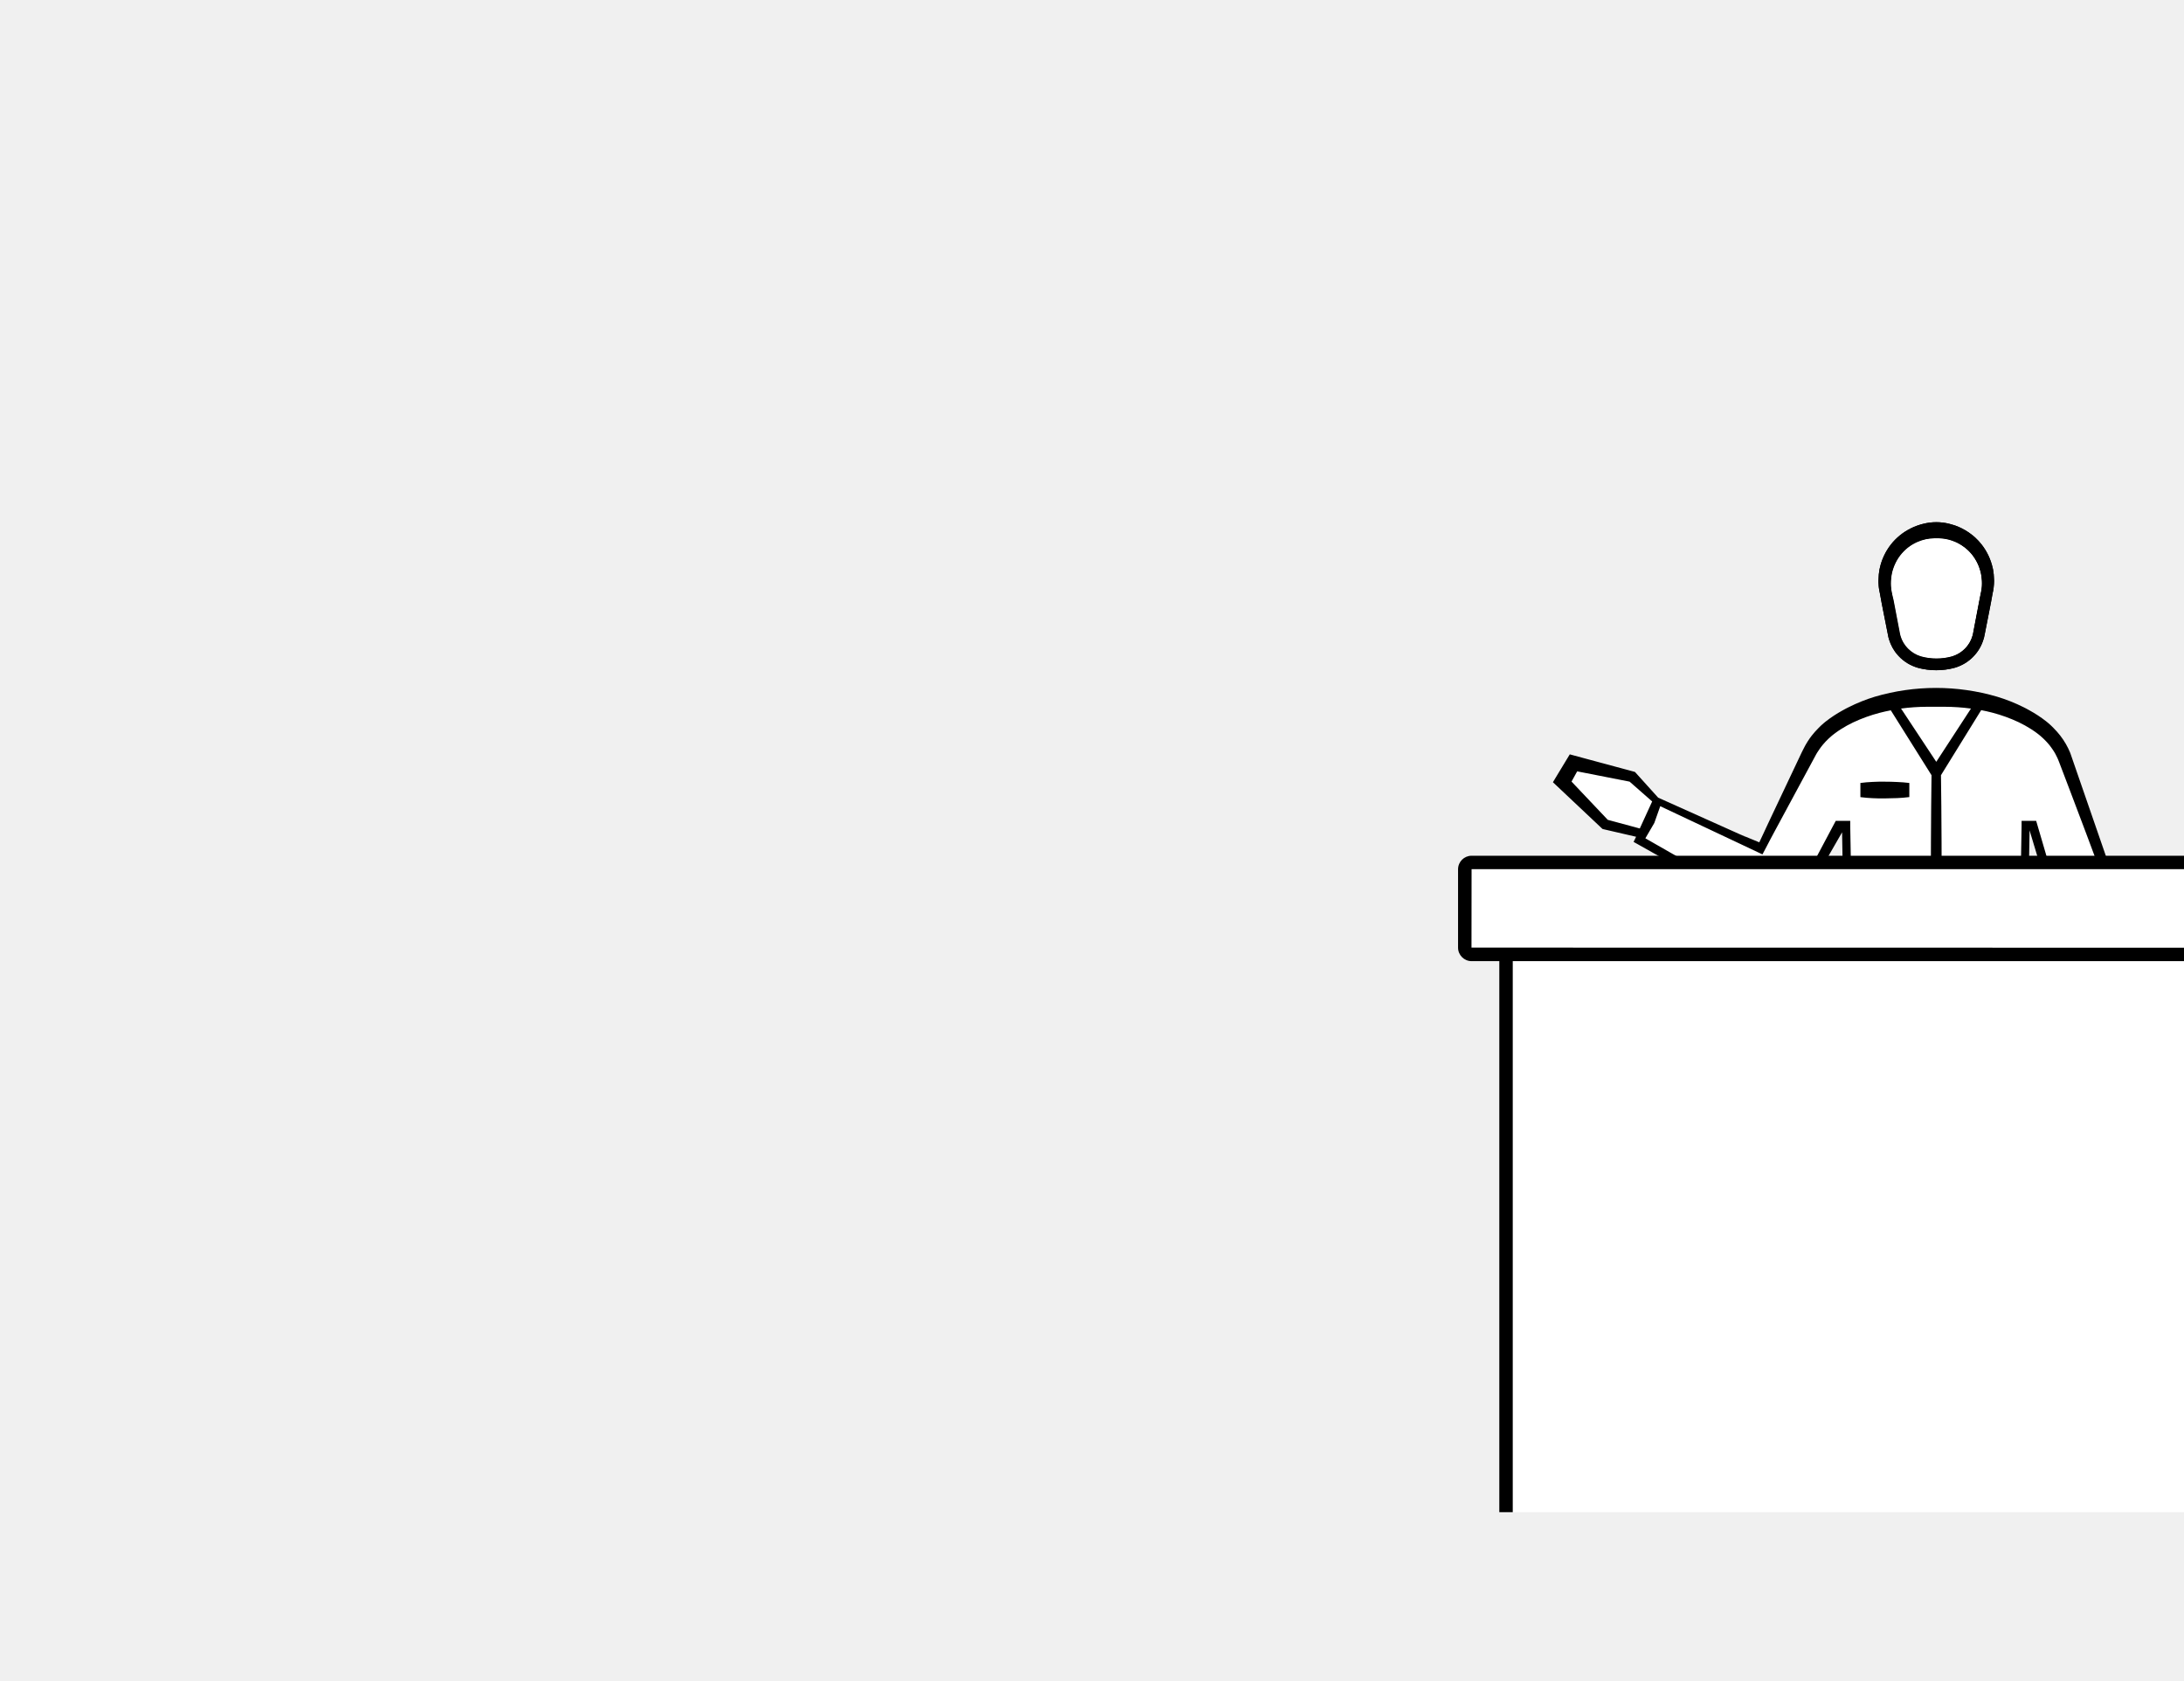
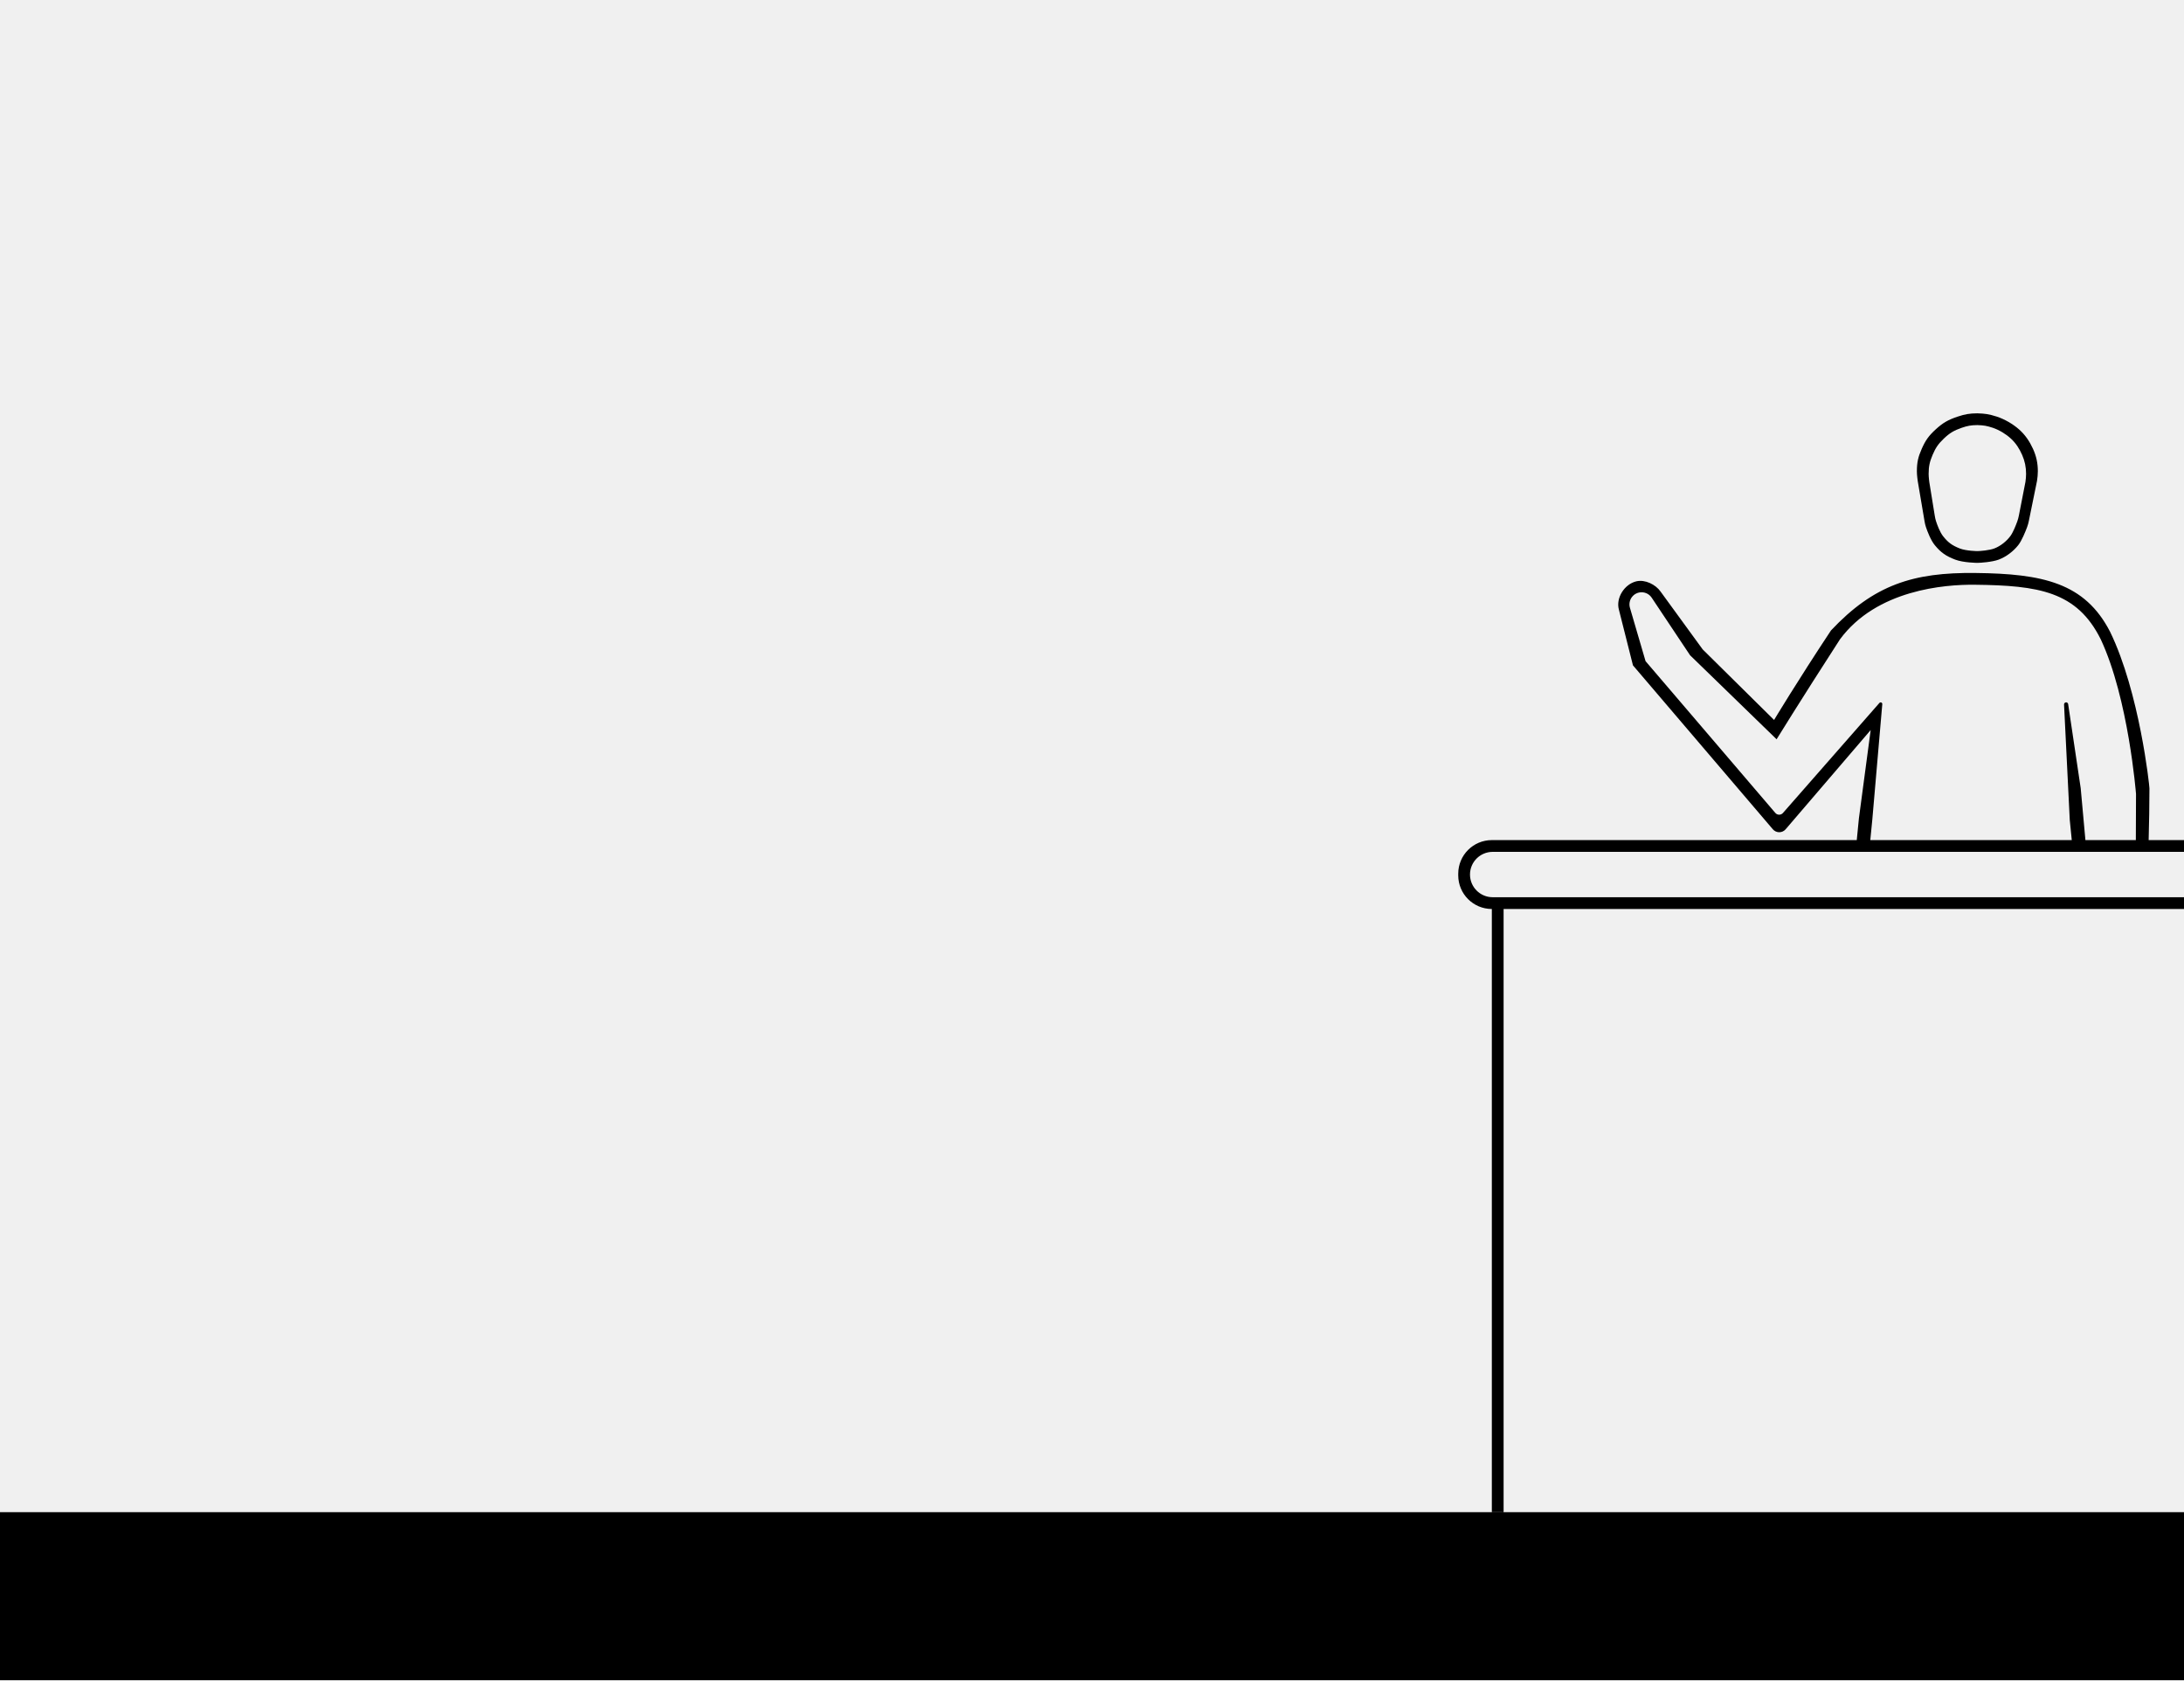
- <svg xmlns="http://www.w3.org/2000/svg" id="Capa_1" data-name="Capa 1" viewBox="0 0 1300 1000">
-   <defs>
-     <style>.cls-1{fill:#fff;}</style>
-   </defs>
-   <polygon class="cls-1" points="1052.73 501.55 1052.13 502.69 1053.94 499.16 1053.95 499.15 1055.52 496.25 1055.52 496.26 1052.73 501.55" />
-   <polygon class="cls-1" points="1079.63 451.55 1071.08 467.39 1079.64 451.5 1080.7 449.56 1079.63 451.55" />
-   <polygon class="cls-1" points="1080.97 449.03 1081.2 448.65 1080.97 449.06 1080.71 449.53 1080.97 449.03" />
-   <polygon class="cls-1" points="1102.99 559.31 1100.75 578.67 1098.94 595.39 1100.75 578.59 1102.99 559.24 1103.02 559.03 1102.99 559.31" />
-   <path class="cls-1" d="M1118.3,475.16c-1.22-.05-2.43-.06-3.64-.13-2.43-.12-4.86-.29-7.28-.63V466c2.42-.34,4.85-.51,7.28-.63,1.21-.07,2.42-.09,3.64-.13l3.64,0c2.42,0,4.85.06,7.28.18s4.85.29,7.28.62v8.39c-2.43.32-4.85.5-7.28.61s-4.86.17-7.28.18Z" />
-   <path class="cls-1" d="M1081.21,448.62c.15-.26.31-.54.48-.8-.16.29-.33.57-.49.83Z" />
-   <path class="cls-1" d="M1257.45,540.54a18,18,0,0,1-.1,2.65l-.46,3L1255,558.44l-3.76,24.44-1.26,8.17-2.51,16.28-1.49,9.15-2,12.45-.23,1.39h-6.36l1,2.44.07.14.55,1.32,3.48,8.28,5.41,12.89,0,.1,6.17,14.67-3.17,1.9-2.06-2-4.29-4.06-16.78-16,0,0-1.79-12.45-.82-5.73.1-1.91,4.4-81.54h0l0-.54-.15-.48-10.3-33.57,0-.14-7.34-25.12v-.05h-8.62l-.06,3.14L1203,508.4l-.39,16.76c-.12,5.59-.31,11.19-.47,16.77l-.5,16.77v.22l0,.32,2.24,19.35L1206,598l2.16,19.36,1.59,13.1.74,6.1.09,1.77.91,17.23q.49,9.62,1.07,19.24c.72,12.84,1.67,25.66,2,38.52l2.91,77.11.75,19.27c.15,3.22.16,6.43.24,9.65l.2,9.65.63,31.44h-41.92l-1.14-13.32-1-11.36-.4-4.72-.23-2.89-1.07-13.49c0-.44-.07-.88-.1-1.32s-.07-1-.12-1.47-.07-.76-.12-1.13a.66.66,0,0,0,0-.14l-.32-2.67-.15-1.24-1-8.08-1.9-16.18L1166.18,750l0-.13q-1.19-10.92-2.37-21.83l-.48-4.56q-.64-6-1.26-12c-.37-3.59-.74-7.19-1.1-10.78-.26-2.6-.51-5.21-.77-7.82s-.5-5.21-.74-7.82l-.26-2.71v-.1h-13.72l-.28,2.81c-2,21.64-4.36,43.22-6.71,64.81l-3.68,32.36-1.9,16.18-1,8.08-.48,4c-.16,1.34-.23,2.7-.35,4.06l-1.29,16.23-1.37,16.23-1.14,13.32h-41.93L1086,829l.13-6.85.06-2.66c0-.28,0-.56,0-.84,0-2.18.08-4.36.14-6.54,0-.75,0-1.51.08-2.27l.75-19.28,2.92-77.12q.12-4.83.35-9.64c.12-2.65.26-5.31.41-8l.18-3.21.54-8.91c.18-3,.36-5.95.52-8.92.17-2.75.33-5.51.49-8.26q.3-5.44.58-10.88v-.1l.9-17.2.09-1.8,2.33-19.11-1.58,13,54.85-3.34-.22-19.15-.14-21.37-.12-42.74.12-42.74.14-21.37.21-18.43-24.24-38.62c-2.26.43-4.51.93-6.73,1.51a91.26,91.26,0,0,0-15.72,5.7,70.09,70.09,0,0,0-7.23,4c-1.15.74-2.28,1.49-3.34,2.3-.42.31-.83.61-1.21.92v0l-.2.14c-.24.2-.47.38-.67.56l-.42.36-.5.45c-.33.29-.71.62-1,.89a40.36,40.36,0,0,0-3.36,3.55,34,34,0,0,0-2.13,2.81l-.07.11c-.43.6-.85,1.21-1.23,1.84a0,0,0,0,1,0,0c.38-.64.8-1.25,1.23-1.85a.34.34,0,0,1,.07-.11,33.6,33.6,0,0,1,2.14-2.81,38.78,38.78,0,0,1,3.36-3.55c.27-.26.66-.59,1-.88l.5-.46.42-.36.66-.55.2-.14,0,0c.38-.31.79-.62,1.21-.93,1.06-.8,2.18-1.56,3.33-2.29a70.28,70.28,0,0,1,7.23-4,90.43,90.43,0,0,1,15.72-5.7,113.28,113.28,0,0,1,28.18-3.53c.5,0,1,0,1.49,0h7.71q.75,0,1.5,0a113.34,113.34,0,0,1,28.18,3.53,90.33,90.33,0,0,1,15.71,5.7,67.27,67.27,0,0,1,7.23,4c.87.55,1.74,1.13,2.57,1.73l.77.56.62.47.62.49h0l.08.05.12.09.64.52.43.36.49.46,0,0,.51.45.26.23.19.17c.31.29.62.59.91.89q1.31,1.29,2.49,2.7c.26.31.52.63.77.95s.49.64.73,1a34.56,34.56,0,0,1,2,3c.16.27.31.54.46.81.43.8.83,1.61,1.2,2.44.18.36.33.74.48,1.11l.23.58.24.64,1,2.62,2,5.24,4,10.5,7.94,21c.78,2.05,1.56,4.11,2.32,6.17,4.51,12,8.93,24,13.42,36l.1.34A16.48,16.48,0,0,1,1257.45,540.54Z" />
-   <path d="M1186.88,344.42c0-.85-.06-1.73-.15-2.6l-.4-2.85c0-.23-.09-.46-.15-.68l-.07-.28a35.07,35.07,0,0,0-6.55-13.89,32.39,32.39,0,0,0-3.86-4.19h0c-.47-.43-1-.85-1.46-1.26h0c-.75-.61-1.53-1.19-2.34-1.75h0a37.1,37.1,0,0,0-4.28-2.5,36.15,36.15,0,0,0-3.55-1.53h0l-.93-.32q-1.39-.46-2.82-.81a31.45,31.45,0,0,0-15.5,0c-1,.23-1.91.5-2.83.81l-.93.32a34,34,0,0,0-3.56,1.52,34.62,34.62,0,0,0-12,9.71,35,35,0,0,0-6.55,13.9v.06l-.05.21a6.27,6.27,0,0,0-.16.68l-.4,2.85c-.09.88-.12,1.76-.15,2.61,0,.4,0,.81-.05,1.21s0,.67,0,1c0,.6.06,1.21.11,1.82a.88.88,0,0,1,0,.17l.09.88c0,.17.05.34.07.51,0,.33.1.65.15,1,0,.15,0,.3.07.45l.32,1.5.06.32c.61,3.52,1.32,7.11,2,10.58l.76,3.82,2.3,11.64v0l.22.79c.07.24.14.49.22.73a25.34,25.34,0,0,0,1.84,4.34l.4.71c.4.68.82,1.33,1.27,2,.31.43.63.86,1,1.27s.67.79,1,1.16c0,0,0,0,0,0a25.27,25.27,0,0,0,5.48,4.45,26,26,0,0,0,5.72,2.54c1.09.32,2.07.54,3,.72s1.91.36,2.9.49a43,43,0,0,0,10.79,0c1-.13,2-.3,2.91-.49s1.88-.4,3-.72a26.15,26.15,0,0,0,5.71-2.54,25.34,25.34,0,0,0,8.76-8.88,25.78,25.78,0,0,0,2.46-5.79l.21-.74.46-2.2,2.61-13.27c.69-3.49,1.4-7.09,2-10.64l.37-1.79c.11-.6.2-1.22.28-1.91a34.05,34.05,0,0,0,.25-3.85C1186.91,345.22,1186.9,344.83,1186.88,344.42Zm-54.07,37.94c-.21-.36-.4-.72-.58-1.1a20.54,20.54,0,0,1-.83-2c-.13-.35-.24-.71-.34-1.07l-.16-.57v0l-3-15.64-.92-4.81c-.15-.91-.35-1.82-.54-2.7,0-.22-.1-.43-.14-.65-.1-.43-.19-.87-.27-1.31,0-.23-.09-.45-.13-.68l-.2-1.26,0-.3a.13.13,0,0,0,0-.06c-.05-.46-.11-.93-.14-1.41v0a28.44,28.44,0,0,1,0-3c0-.37.08-.77.11-1.18.05-.64.1-1.23.19-1.83l.43-2.25h0c0-.13.07-.27.11-.42l.09-.26c.13-.48.27-.95.43-1.42a24.93,24.93,0,0,1,1.42-3.44,26.86,26.86,0,0,1,3.69-5.58,25.79,25.79,0,0,1,9.37-6.87,25.5,25.5,0,0,1,9.88-2.14l.55,0h2.39a25.65,25.65,0,0,1,7.31,1.26c.78.26,1.54.55,2.3.88.46.2.92.42,1.37.64h0a28.22,28.22,0,0,1,2.57,1.49,25.33,25.33,0,0,1,3.46,2.68,23.47,23.47,0,0,1,1.95,2.05,27.16,27.16,0,0,1,4,6.26,7.22,7.22,0,0,1,.31.69c.2.45.38.9.54,1.37h0c.25.69.47,1.4.66,2.11l.09.27c0,.15.08.29.11.43l.43,2.26c.09.58.14,1.18.19,1.81,0,.41.07.81.11,1.23a27.64,27.64,0,0,1,0,3c0,.51-.09,1-.16,1.52l-.24,1.56c-.15.88-.35,1.77-.54,2.62s-.39,1.8-.54,2.72l-3.91,20.5-.14.51a19.12,19.12,0,0,1-1.75,4.19,18.29,18.29,0,0,1-6.33,6.4,18.49,18.49,0,0,1-4.17,1.85c-.78.23-1.68.43-2.3.55s-1.55.29-2.43.41a36.22,36.22,0,0,1-9,0c-.87-.12-1.66-.26-2.43-.41-.61-.12-1.52-.32-2.29-.55a18.31,18.31,0,0,1-7.75-4.67A17.21,17.21,0,0,1,1132.81,382.36Z" />
-   <path class="cls-1" d="M1125.51,348.74c0,.5.09,1,.16,1.51l.25,1.57c.14.88.34,1.77.53,2.62s.4,1.8.55,2.7l3.89,20.47.16.56a18.84,18.84,0,0,0,1.75,4.18,18.18,18.18,0,0,0,10.5,8.25c.77.23,1.67.43,2.29.55s1.56.29,2.43.41a36.14,36.14,0,0,0,9,0c.88-.12,1.68-.25,2.44-.41s1.52-.32,2.3-.55a18.65,18.65,0,0,0,4.17-1.84,17.74,17.74,0,0,0,8.07-10.59l.15-.52,3.91-20.5c.15-.91.35-1.82.54-2.71s.39-1.75.54-2.62l.24-1.57c.07-.5.12-1,.15-1.51a25.6,25.6,0,0,0,.06-3c0-.41-.08-.82-.11-1.23,0-.63-.1-1.23-.19-1.8l-.43-2.27c0-.14-.08-.28-.11-.42a2.31,2.31,0,0,1-.1-.28,26.77,26.77,0,0,0-5.53-10.43,26.1,26.1,0,0,0-19-9l-1.41,0h-1.53a26.1,26.1,0,0,0-19.24,9,27,27,0,0,0-5.54,10.44,2.76,2.76,0,0,1-.08.27l-.12.41-.42,2.25c-.1.6-.14,1.2-.2,1.83,0,.41-.06.82-.1,1.18A28.51,28.51,0,0,0,1125.51,348.74Z" />
-   <polygon class="cls-1" points="983.44 477 976.07 493.09 957 487.94 935.43 465.17 938.79 459.08 969.99 465.2 983.44 477" />
-   <path class="cls-1" d="M1103,559l0,.28-2.24,19.36-1.81,16.72-.29,2.65-2.16,19.37-1.58,13,54.85-3.34-.22-19.15-.14-21.37-.12-42.74.12-42.74.14-21.37.21-18.43-24.24-38.62c-2.26.43-4.51.93-6.73,1.51a91.26,91.26,0,0,0-15.72,5.7,70.09,70.09,0,0,0-7.23,4c-1.15.74-2.28,1.49-3.34,2.3-.42.31-.83.61-1.21.92v0l-.2.14c-.24.2-.47.38-.67.56l-.42.36-.5.45c-.33.29-.71.62-1,.89a40.36,40.36,0,0,0-3.36,3.55,34,34,0,0,0-2.13,2.81l-.07.11c-.43.6-.85,1.21-1.23,1.84-.16.29-.33.57-.49.83l-.23.41-.26.47v0l-1.07,2-8.55,15.84,0,0-14.83,27.5-.71,1.32h0l-2.79,5.29-.6,1.14-.28.54-2.78,5.28L1048,508l-10.09-4.79-.86-.41-48.85-23.06-3.54,10-5.32,9.12,33.89,19.38,18,10.31,9,5.16,4.51,2.57,2.25,1.29,1.06.6.07,0c.36.18.6.3,1,.46a16.67,16.67,0,0,0,5,1.28,17,17,0,0,0,3.7-.08,12.51,12.51,0,0,0,1.36-.25,0,0,0,0,1,0,0l.55-.13a16.48,16.48,0,0,0,7.55-4.43,16.82,16.82,0,0,0,2.12-2.7l0-.06,23.26-43.77h8.63l0,3.14.29,16.77.4,16.77c.07,2.78.14,5.55.22,8.33v.06q.13,4.17.25,8.32V542l.5,16.77V559Zm4.36-93c2.42-.34,4.85-.51,7.28-.63,1.21-.07,2.42-.09,3.64-.13l3.64,0c2.42,0,4.85.06,7.28.18s4.85.29,7.28.62v8.39c-2.43.32-4.85.5-7.28.61s-4.86.17-7.28.18l-3.64,0c-1.22-.05-2.43-.06-3.64-.13-2.43-.12-4.86-.29-7.28-.63Z" />
-   <path d="M1136.5,466v8.39c-2.43.32-4.85.5-7.28.61s-4.86.17-7.28.18l-3.64,0c-1.22-.05-2.43-.06-3.64-.13-2.43-.12-4.86-.29-7.28-.63V466c2.42-.34,4.85-.51,7.28-.63,1.21-.07,2.42-.09,3.64-.13l3.64,0c2.42,0,4.85.06,7.28.18S1134.07,465.68,1136.5,466Z" />
-   <path d="M1263.27,670.64h0L1250,646.47l-3.73-6.77-3-5.48,0-.07,2,0,1,0h.74l.31-1.74,2.79-15.39,1.64-9,4.27-24.41,4.29-24.41,2.14-12.21c.16-1,.35-2,.52-3.07a21,21,0,0,0,.2-3.54,21.77,21.77,0,0,0-1.36-6.94l.1.31-29.62-85.63a43.62,43.62,0,0,0-6-10.38,49.78,49.78,0,0,0-4-4.5c-.36-.36-.7-.67-1-1l-.52-.5-.57-.52c-.38-.36-.76-.68-1.14-1s-.77-.64-1.15-.94a73.21,73.21,0,0,0-9.91-6.51l-2-1.1-1.28-.65-.21-.11a99.63,99.63,0,0,0-15.76-6.26,129.31,129.31,0,0,0-72.74,0A99.14,99.14,0,0,0,1100.2,421l-.22.11-1.28.65-2,1.1a73.74,73.74,0,0,0-9.9,6.51c-.38.3-.76.61-1.15.94s-.76.65-1.14,1l-.57.52-.52.5c-.34.33-.68.64-1,1a48.28,48.28,0,0,0-4,4.5,37.14,37.14,0,0,0-2.26,3.21c-.1.14-.19.28-.28.42a.6.6,0,0,0-.09.15c-.25.4-.49.79-.73,1.2l-.61,1.07c-.38.68-.8,1.47-1.1,2.13l-1,2-7.72,16.32-10.88,23-2.55,5.46-4,8.54-7.71-3.18-.6-.25v.1l-2.9-1.3-.15-.06L987,474.74,973.7,460l-.52-.57-.95-.26-35.06-9.45h0l-2.77-.75-1.61,2.64-6.7,11.06-1.73,2.89,2.42,2.28,26.44,24.92.68.63.71.17L973.82,498h.06l-.5,1-.49,1-.51,1.07.29.17.89-2h.06l-.49,1h0l-.46,1,1.8,1c12.1,6.8,24.2,13.58,36.25,20.46l18.09,10.29,9,5.14,4.52,2.56,2.26,1.29,1.14.65c.39.21.91.45,1.34.64a21.48,21.48,0,0,0,9,1.73,17.37,17.37,0,0,0,2.39-.19c.56-.07,1.11-.17,1.65-.29l.42-.1.23-.05.2,0a21.54,21.54,0,0,0,10-5.71,21.85,21.85,0,0,0,3.48-4.63l2.56-4.52,7.6-13.41,2.65-4.68c2.79-4.92,5.62-9.8,8.45-14.7l.78-1.35.21,11.93v.54l1.19,50.91-10.35,77.1h0v.19l-2.3,38.47-1.15,19.3-.29,4.82c-.08,1.6-.1,3.21-.16,4.82l-.3,9.66-1.24,38.63L1081,790.37l-.54,19.31c-.12,3.23-.1,6.44-.15,9.66l-.08,9.66-.31,31.4h5.42l.63-31.3.14-7,.06-2.66c0-.28,0-.56,0-.84,0-2.18.07-4.36.14-6.54,0-.75,0-1.51.08-2.27l.75-19.28,2.92-77.12q.12-4.83.35-9.64c.12-2.65.26-5.31.41-8l.18-3.21.54-8.91c.18-2.94.36-5.87.52-8.81s.34-5.58.49-8.37q.3-5.44.58-10.88v-.1l.89-17.2h0l116.47,0h0l.9,17.33c.33,6.41.67,12.84,1.07,19.25.72,12.84,1.67,25.67,2,38.53l2.91,77.12.75,19.28c.15,3.22.16,6.43.24,9.65l.2,9.65.63,31.3h5.42l-.31-31.4-.08-9.66c0-3.22,0-6.43-.15-9.66l-.54-19.31-1.08-38.61-1.23-38.63-.31-9.66c-.06-1.61-.08-3.22-.16-4.82l-.29-4.82-1.15-19.3-2.3-38.47v-.19h0l-10.35-77.1,1.19-50.91v-.54l.23-13.1,6.5,21.63,9.81,32.71-2.57,43.75L1219.6,632v.09l0,.13h0l2.34,20.14.07.61.75.87,5.46,5.91,13.38,14.5,4.77,5.19,1,1.09,2.19,2.38,15.11-9.78ZM957,487.94l-21.57-22.77,3.36-6.09L970,465.2,983.44,477l-7.37,16.09Zm137.91,142.5,1.58-13,2.16-19.37.29-2.65,1.81-16.72,2.24-19.36,0-.28v-.26l-.5-16.77v-.07q-.12-4.15-.25-8.32v-.06c-.09-2.78-.17-5.55-.22-8.33l-.4-16.77-.29-16.77,0-3.14h-8.63l-23.26,43.77,0,.06a16.82,16.82,0,0,1-2.12,2.7,16.48,16.48,0,0,1-7.55,4.43l-.55.13a0,0,0,0,0,0,0,12.51,12.51,0,0,1-1.36.25,17,17,0,0,1-3.7.08,16.67,16.67,0,0,1-5-1.28c-.36-.16-.6-.28-1-.46l-.07,0-1.06-.6-2.25-1.29-4.51-2.57-9-5.16-18-10.31-33.89-19.38,5.32-9.12,3.54-10L1037,502.8l.86.41L1048,508l1.08.51,2.78-5.28.28-.54.6-1.14,1.2-2.33h0l1.59-2.95h0l.71-1.32,14.83-27.5,0,0,8.55-15.84,1.07-2v0l.26-.47.23-.41c.16-.26.33-.54.49-.83.38-.63.8-1.24,1.23-1.84l.07-.11a34,34,0,0,1,2.13-2.81,40.36,40.36,0,0,1,3.36-3.55c.29-.27.67-.6,1-.89l.5-.45.42-.36c.2-.18.43-.36.67-.56l.2-.14v0c.38-.31.79-.61,1.21-.92,1.06-.81,2.19-1.56,3.34-2.3a70.09,70.09,0,0,1,7.23-4,91.26,91.26,0,0,1,15.72-5.7c2.22-.58,4.47-1.08,6.73-1.51l24.24,38.62-.21,18.43-.14,21.37-.12,42.74.12,42.74.14,21.37.22,19.15Zm36.66-208.74a119.87,119.87,0,0,1,15.4-1.05h10.7a120.1,120.1,0,0,1,15.53,1.06l-20.66,31.7Zm71.76,66.84,0,3.14-.29,16.77-.39,16.77c-.13,5.59-.32,11.19-.48,16.78l-.5,16.77V559l0,.32,2.24,19.36L1206,598l2.16,19.37,1.58,13h0c-11.74-.74-44.36-2.69-54.42-3.3l.23-19.17.14-21.37.12-42.74-.12-42.74-.14-21.37-.21-18.31,23.94-38.72q3.33.63,6.61,1.49a91.26,91.26,0,0,1,15.72,5.7,70.09,70.09,0,0,1,7.23,4c.86.55,1.72,1.12,2.54,1.7l.8.6.59.43.62.49h0l.08.05.12.09c.24.2.47.38.67.56l.43.36.46.42,0,0,.51.45.26.23.22.21.88.85q1.31,1.29,2.49,2.7c.26.31.52.63.77.95s.49.64.73,1a34.56,34.56,0,0,1,2,3c.16.27.31.54.46.81.45.81.86,1.64,1.24,2.48.17.37.32.74.47,1.11l.23.58.25.63,1,2.62,2,5.25,4,10.51,7.94,21q1.17,3.08,2.32,6.17c4.51,12,8.94,24,13.42,36l.1.33a16.31,16.31,0,0,1,1.14,5.09,16.65,16.65,0,0,1-.09,2.64l-.45,3-1.89,12.22L1251.29,583l-1.26,8.17-2.51,16.29-1.49,9.15-2,12.36h0l-10.5-1.08-8,.8,4.33-80.19h0l0-.53-.16-.48-10.3-33.59,0-.14L1212,488.54ZM1251,672.16l-2.06-2-4.29-4.08-16.81-16v-.08l-1.77-12.38-.49-3.44h13.46l3.51,8.38,5.38,12.79,0,.1,6.17,14.67,0,.09Zm-75.79,163.56-.4-4.72-.23-2.89-1-13.35c0-.48-.08-1-.12-1.46s-.07-1-.12-1.47-.07-.76-.12-1.13l-.33-2.81-.15-1.24-1-8.08-1.9-16.18L1166.18,750q-1.2-11-2.39-22l-.48-4.56q-.64-6-1.26-12c-.37-3.59-.74-7.19-1.1-10.78-.26-2.6-.51-5.21-.77-7.82l-.72-7.71-.28-2.82h-13.72l-.28,2.82c-2,21.64-4.36,43.23-6.72,64.83l-3.68,32.37-1.9,16.18-1,8.08-.49,4.05c-.16,1.34-.23,2.71-.34,4.06l-1.3,16.24-1.37,16.24-1.12,13.16h6l3.92-45c.13-1.35.22-2.7.38-4l.51-4.05,1-8.07,2-16.15,4.1-32.29,7-54.88,7,54.88,4.11,32.29,2,16.15,1,8.07.5,4.05c.17,1.34.26,2.69.39,4l3.92,45h6l-1.12-13.16Z" />
-   <path d="M1051.21,492.74s0,0,0,.05l2.55-5.46Z" />
-   <path d="M1186.9,344.43c0-.86-.06-1.74-.15-2.61l-.4-2.84c0-.24-.1-.46-.15-.69l-.07-.28a35.07,35.07,0,0,0-6.55-13.89c-.13-.16-.27-.3-.39-.46-.39-.48-.79-1-1.21-1.42l-.46-.5c-.58-.62-1.19-1.23-1.82-1.81h0c-.47-.44-1-.86-1.46-1.26h0c-.75-.62-1.53-1.2-2.34-1.75h0a34.88,34.88,0,0,0-4.27-2.51,33.11,33.11,0,0,0-3.56-1.52h0l-.93-.32q-1.39-.46-2.82-.81a31.45,31.45,0,0,0-15.5,0c-1,.23-1.91.5-2.83.81l-.93.32a34,34,0,0,0-3.56,1.52,34.62,34.62,0,0,0-12,9.71,35,35,0,0,0-6.55,13.9v.06l-.06.22c0,.11,0,.22-.08.33a3.4,3.4,0,0,0-.07.34l-.4,2.85c-.09.88-.12,1.76-.15,2.61,0,.4,0,.81-.05,1.21s0,.67,0,1c0,.6.06,1.21.11,1.82a.88.88,0,0,1,0,.17c0,.29.06.59.1.88l.06.51c0,.33.1.65.15,1,0,.15,0,.3.08.45l.31,1.5.06.32c.61,3.52,1.32,7.11,2,10.58l.76,3.82,2.31,11.66.22.79c.07.24.14.49.22.73a24.57,24.57,0,0,0,1.84,4.34l.4.71a21.17,21.17,0,0,0,1.27,2c.31.43.63.86,1,1.27s.67.79,1,1.16c0,0,0,0,0,0a24.94,24.94,0,0,0,5.49,4.47,25.94,25.94,0,0,0,5.71,2.54c1.1.33,2.08.54,3,.73s1.92.35,2.92.48a42.89,42.89,0,0,0,10.78,0c1-.13,2-.3,2.92-.48s1.87-.4,3-.73a25.94,25.94,0,0,0,5.71-2.54,25.17,25.17,0,0,0,8.76-8.88,24.9,24.9,0,0,0,2.46-5.79l.22-.74.46-2.2,2.61-13.28c.69-3.48,1.4-7.08,2-10.64l.37-1.79c.11-.6.2-1.22.29-1.91a36.49,36.49,0,0,0,.24-3.85C1186.93,345.23,1186.92,344.83,1186.9,344.43Zm-60.44,10c0-.22-.1-.43-.14-.65-.1-.44-.19-.88-.27-1.31,0-.22-.08-.44-.12-.66l-.21-1.28,0-.3a.13.13,0,0,0,0-.06c-.05-.47-.1-.93-.14-1.41v0a28.44,28.44,0,0,1,0-3c0-.37.08-.77.11-1.18.05-.64.1-1.23.19-1.83l.43-2.25h0a3.17,3.17,0,0,1,.12-.41,2.76,2.76,0,0,0,.08-.27c.13-.48.27-.95.43-1.42a27.68,27.68,0,0,1,1.42-3.44,26.86,26.86,0,0,1,3.69-5.58,25.79,25.79,0,0,1,9.37-6.87,25.5,25.5,0,0,1,9.88-2.14h1.53l.92,0h.49a25.65,25.65,0,0,1,7.31,1.26c.78.25,1.56.55,2.32.88.46.2.91.41,1.35.64h0a26.06,26.06,0,0,1,2.57,1.49,25.33,25.33,0,0,1,3.46,2.68,23.9,23.9,0,0,1,2,2.06,26.49,26.49,0,0,1,4,6.25,7.22,7.22,0,0,1,.31.69c.2.45.38.9.54,1.37h0c.26.69.49,1.4.68,2.11,0,.1,0,.19.08.28a3.31,3.31,0,0,1,.12.42l.43,2.27c.09.58.14,1.17.19,1.81,0,.41.07.81.11,1.22a27.82,27.82,0,0,1,0,3c0,.51-.09,1-.15,1.52l-.25,1.56c-.15.88-.35,1.77-.54,2.63s-.39,1.79-.54,2.71l-3.91,20.51-.15.51a17.76,17.76,0,0,1-1.75,4.18,18.31,18.31,0,0,1-10.49,8.26c-.78.23-1.68.43-2.3.55s-1.56.29-2.44.41a36.22,36.22,0,0,1-9,0c-.87-.12-1.67-.25-2.43-.41-.61-.12-1.52-.32-2.3-.55a18.41,18.41,0,0,1-4.16-1.85,18,18,0,0,1-3.59-2.84,17.21,17.21,0,0,1-2.74-3.57c-.21-.36-.4-.72-.58-1.1a15.3,15.3,0,0,1-.83-2c-.13-.35-.24-.71-.34-1.07l-.16-.57-3-15.66-.92-4.81C1126.85,356.24,1126.65,355.33,1126.46,354.45Z" />
-   <polygon points="1246.59 634.22 1243.25 634.22 1243.21 634.15 1245.25 634.19 1246.21 634.21 1246.59 634.22" />
-   <polygon points="973.13 500.31 973.14 500.32 972.68 501.29 972.66 501.34 972.65 501.34 972.67 501.29 973.56 499.27 973.62 499.28 973.13 500.31" />
-   <polygon points="1036.03 496.7 1038.93 497.9 1038.93 498 1036.03 496.7" />
-   <polygon points="1055.52 496.26 1052.73 501.55 1053.93 499.22 1053.93 499.21 1055.52 496.26" />
-   <path class="cls-1" d="M1300,513.26V900H896.45v-332H875.94a4.06,4.06,0,0,1-4.05-4.06V517.31a4.05,4.05,0,0,1,4.05-4Z" />
-   <path d="M1300,572.05H875.94a8.07,8.07,0,0,1-8.05-8.06V517.31a8.06,8.06,0,0,1,8.05-8H1300v8H875.94L875.89,564l424.11.06Z" />
-   <rect x="892.45" y="566.73" width="8" height="333.27" />
+ <svg xmlns="http://www.w3.org/2000/svg" width="1300" height="1000" viewBox="0 0 1300 1000" fill="none">
+   <path d="M0 900H1300V1000H0V900Z" fill="black" />
+   <path fill-rule="evenodd" clip-rule="evenodd" d="M1189.65 333.086C1185.88 334.494 1178.84 334.996 1177 335C1177 335 1168.7 334.931 1163.86 333.086C1158.42 331.007 1155.38 328.977 1151.7 324.511C1149.21 321.489 1147.26 316.288 1146.38 313.658C1146.02 312.579 1145.77 311.47 1145.58 310.348L1141.49 286.194C1141.49 286.194 1140.99 282.702 1141 280.452C1141.02 275.101 1141.75 271.959 1143.92 267.054C1146.15 262.016 1148.1 259.319 1152.19 255.57C1156.54 251.574 1159.68 249.828 1165.32 247.945C1169.7 246.483 1172.38 246.038 1177 246C1181.96 246.167 1183.81 246.479 1188.55 247.945C1193.29 249.522 1198.13 252.318 1201.81 255.57C1205.49 258.822 1208.07 262.671 1210.08 267.054C1212.09 271.437 1213 275.669 1213 280.452C1213 282.255 1212.8 284.411 1212.51 286.194L1207.65 310.027C1207.4 311.256 1207.07 312.468 1206.64 313.644C1205.6 316.437 1203.43 321.821 1201.32 324.473C1198.4 328.149 1194.16 331.402 1189.65 333.086ZM1187.19 326.387C1184.15 327.573 1178.48 327.996 1177 328C1177 328 1170.31 327.942 1166.42 326.387C1162.03 324.635 1159.59 322.925 1156.62 319.161C1154.67 316.687 1153.14 312.481 1152.4 310.21C1152.06 309.171 1151.83 308.105 1151.66 307.026L1148.39 286.871C1148.39 286.871 1147.99 283.928 1148 282.032C1148.02 277.523 1148.6 274.876 1150.35 270.742C1152.15 266.496 1153.72 264.224 1157.01 261.065C1160.52 257.697 1163.05 256.226 1167.59 254.639C1171.12 253.407 1173.27 253.032 1177 253C1181 253.141 1182.49 253.403 1186.3 254.639C1190.12 255.968 1194.02 258.324 1196.99 261.065C1199.95 263.805 1202.03 267.048 1203.65 270.742C1205.27 274.436 1206 278.002 1206 282.032C1206 283.552 1205.84 285.369 1205.61 286.871L1201.73 306.733C1201.5 307.917 1201.2 309.084 1200.8 310.219C1199.93 312.626 1198.24 316.961 1196.59 319.129C1194.24 322.227 1190.82 324.968 1187.19 326.387Z" fill="black" />
+   <path fill-rule="evenodd" clip-rule="evenodd" d="M1256 376C1273.52 412.035 1279.43 467.5 1279.43 469.162C1279.43 478.946 1279.24 489.502 1278.96 500H1300V507H888.5C881.044 507 875 513.044 875 520.5C875 527.956 881.044 534 888.5 534H1300V541H895V900H888V541C876.954 541 868 532.046 868 521V520C868 508.954 876.954 500 888 500H1105.22L1106.5 487L1113.5 434.5L1062.84 493.601C1060.82 495.913 1057.22 495.881 1055.24 493.535L972 396L963.651 362.919C961.663 355.886 966.959 347.62 974.078 345.971C979.167 344.793 985.461 347.825 988.453 352.106L1013.5 386.5L1056 428.5C1056 428.5 1069.5 406 1089.87 375.218C1115.5 348 1138.84 340.595 1175.82 341.021C1215.94 341.455 1240.95 346.825 1256 376ZM1271.44 472.471L1271.33 500H1241.32L1238.51 469.091L1231.05 419.082C1230.97 418.474 1230.45 418.017 1229.84 418.012C1229.12 418.005 1228.55 418.618 1228.6 419.336L1232 488L1233.2 500H1113.27L1114.5 487.5L1120.41 419.073C1120.46 418.507 1120.01 418.021 1119.44 418.021C1119.16 418.021 1118.89 418.143 1118.71 418.356L1061.29 483.843C1060.09 485.238 1057.92 485.227 1056.73 483.82L979.5 393.5L970.207 361.748C968.854 357.126 972.32 352.5 977.136 352.5C979.55 352.5 981.804 353.707 983.143 355.715L1006 390L1057.5 440C1057.5 440 1071 418.021 1095.22 380.515C1117 351 1157.5 347.808 1175.49 348.021C1213.46 348.446 1236.25 351.958 1250.45 380.515C1266.99 415.787 1271.43 472.471 1271.43 472.471H1271.44Z" fill="black" />
</svg>
